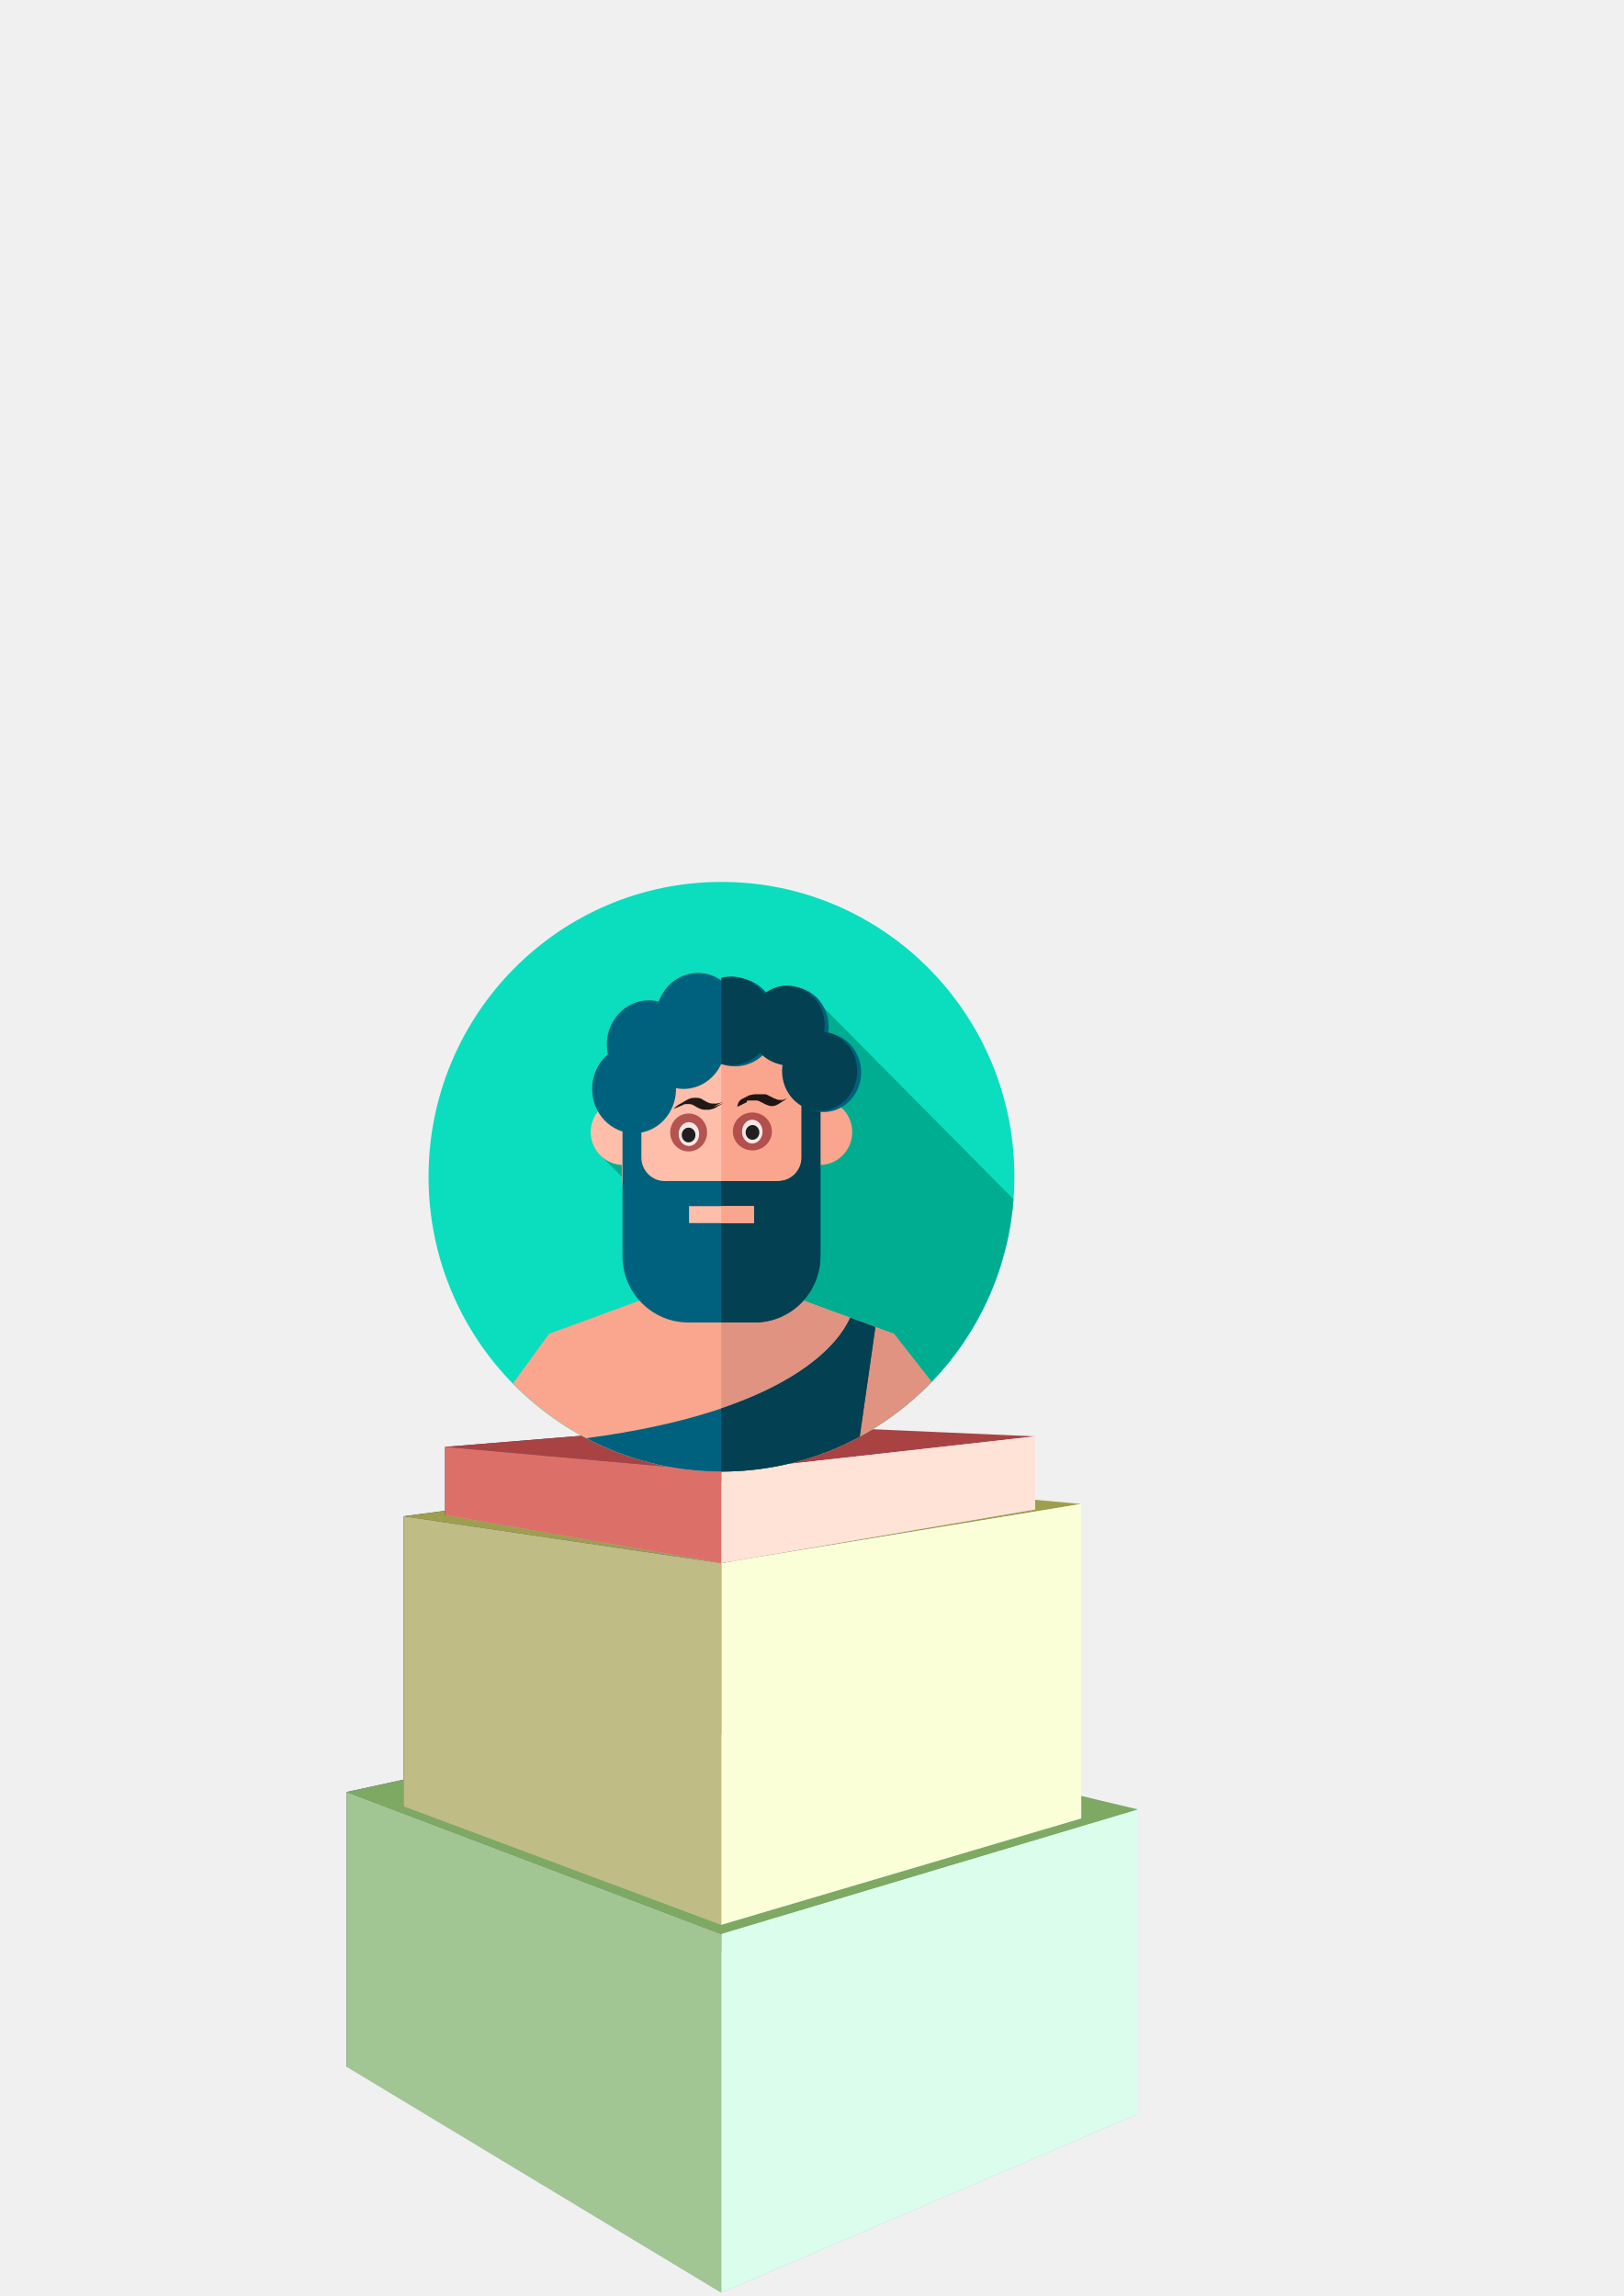
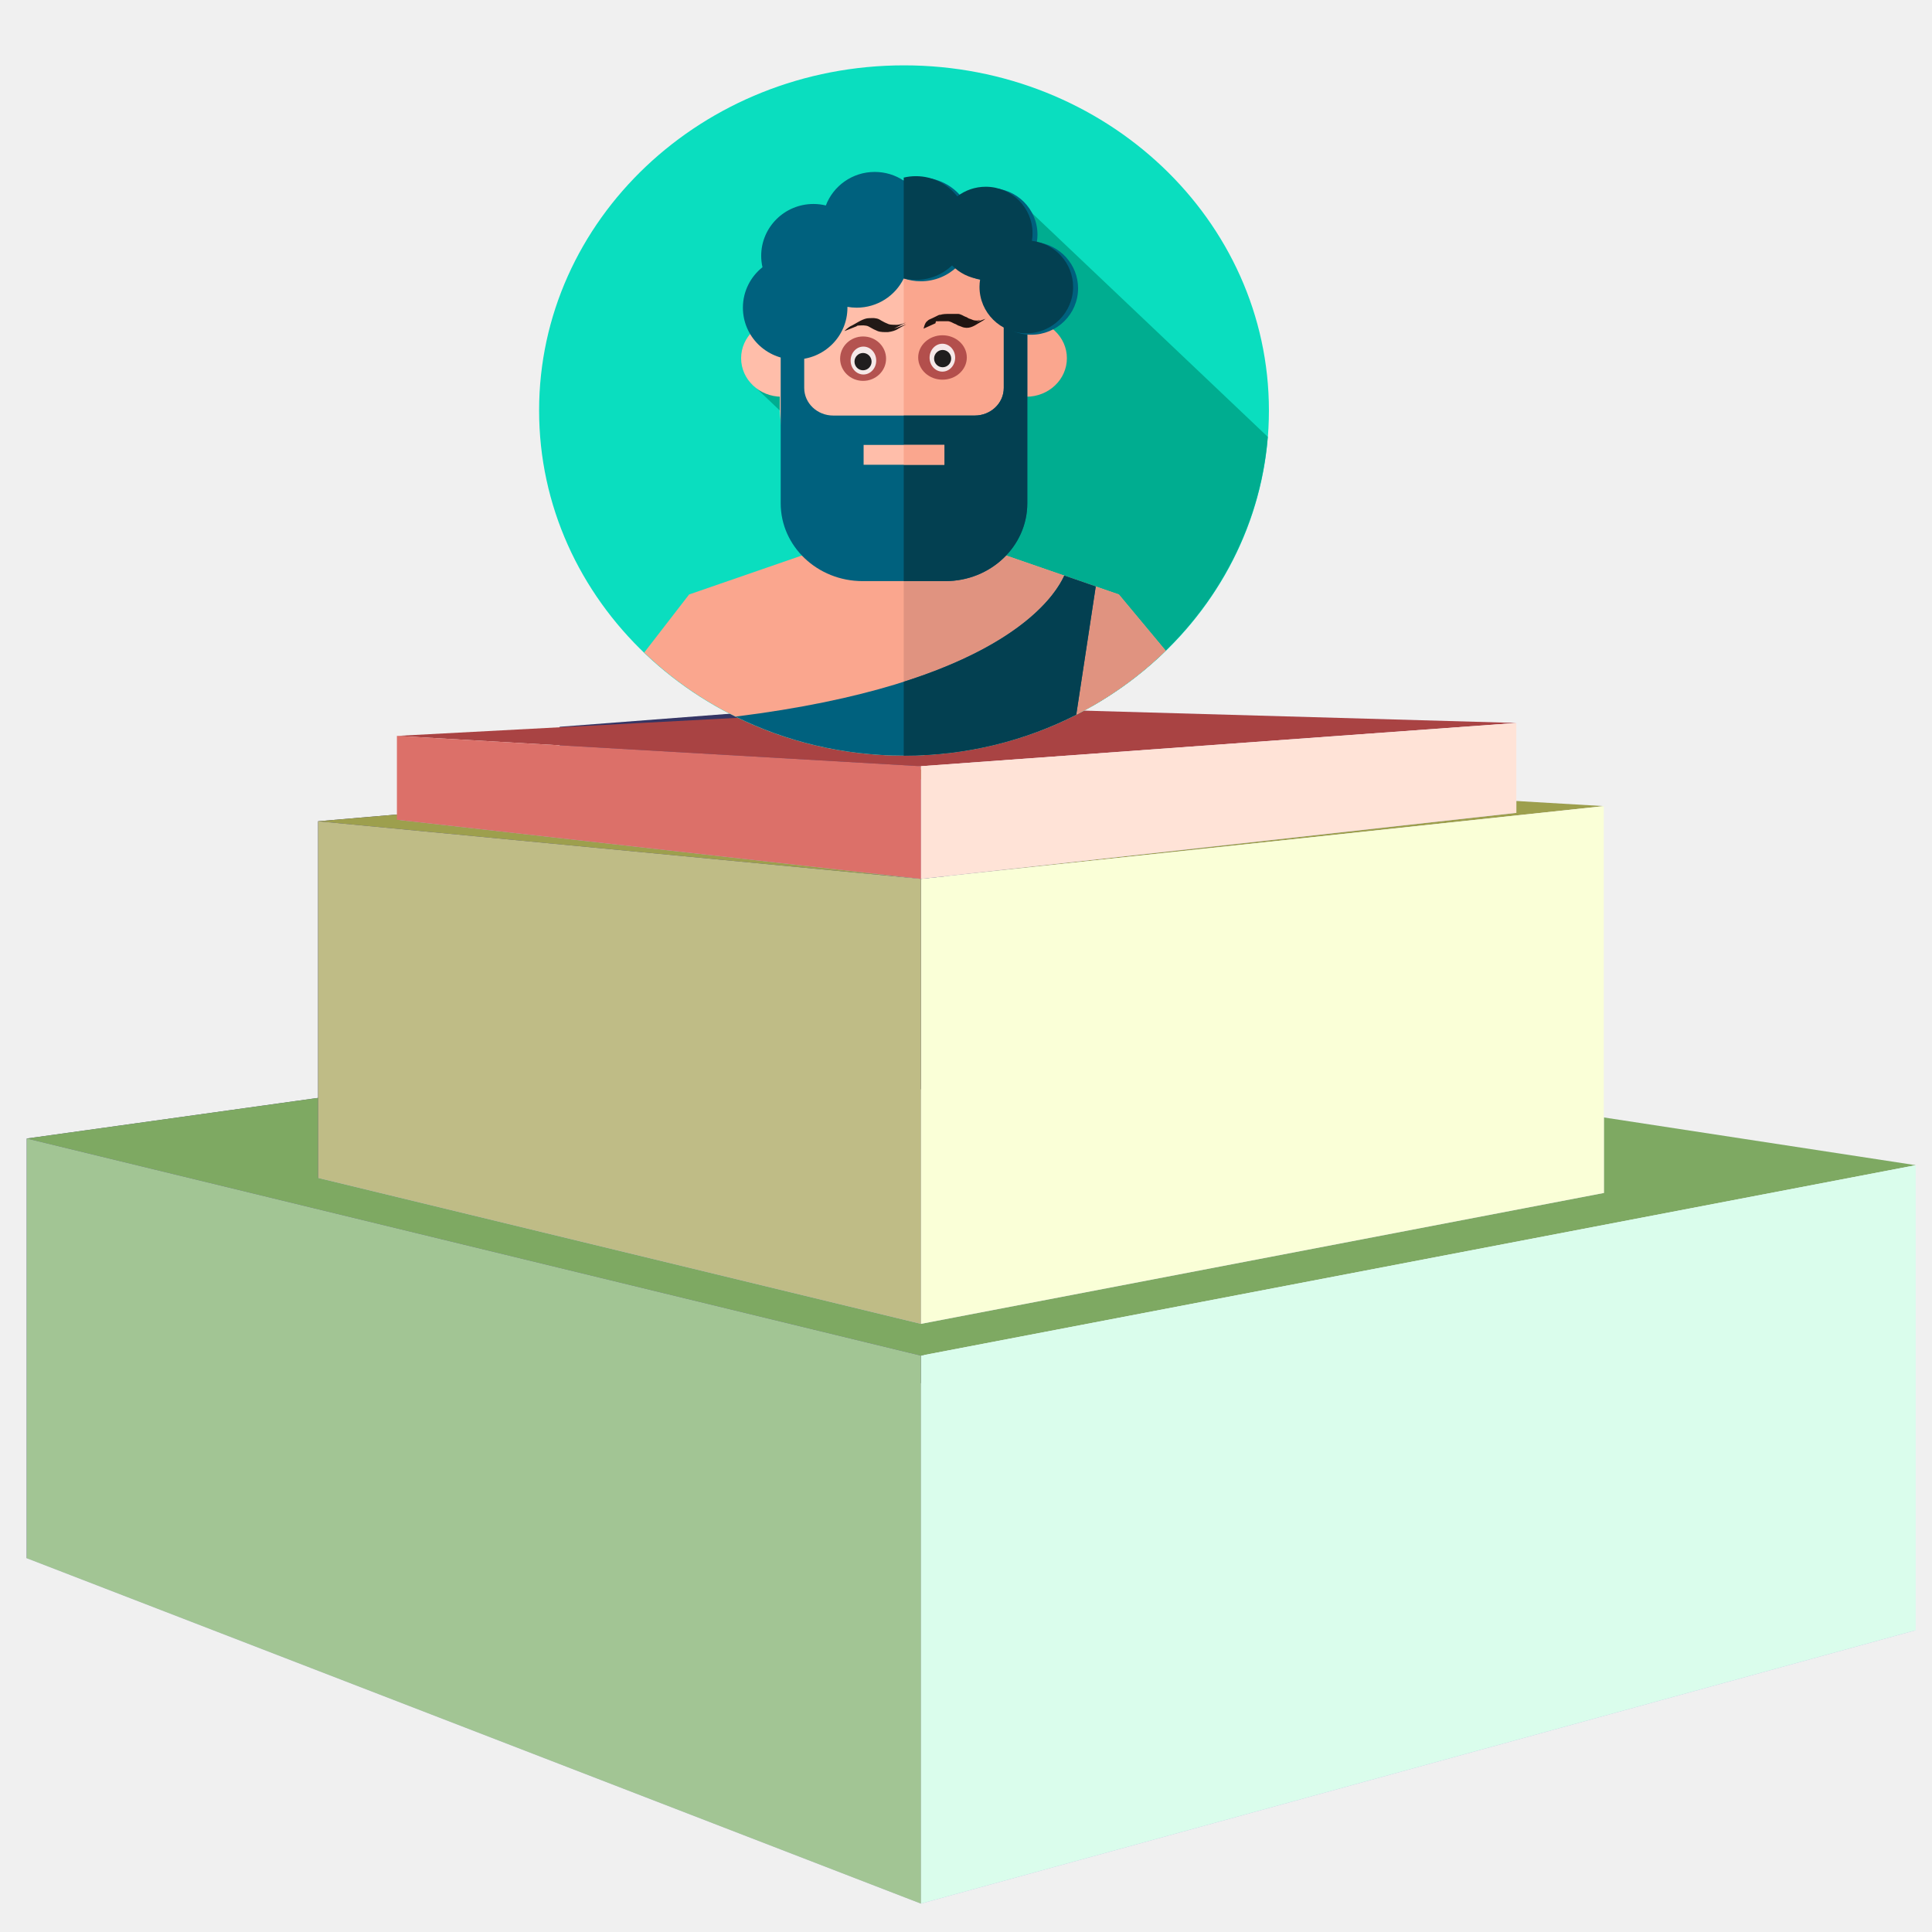
- <svg xmlns="http://www.w3.org/2000/svg" xmlns:ns1="http://www.openswatchbook.org/uri/2009/osb" width="210mm" height="297mm" viewBox="0 0 210 297" version="1.1" id="svg5304">
+ <svg xmlns="http://www.w3.org/2000/svg" xmlns:ns1="http://www.openswatchbook.org/uri/2009/osb" width="680.079" height="680" viewBox="0 0 179.937 179.917" version="1.1" id="svg5304">
  <defs id="defs5298">
    <linearGradient id="linearGradient6431" ns1:paint="solid">
      <stop style="stop-color:#b90a53;stop-opacity:1;" offset="0" id="stop6429" />
    </linearGradient>
  </defs>
-   <g id="layer1">
+   <g id="layer1" transform="translate(0,-117.0834)">
+     <g id="g6587" style="opacity:0.868;fill:#8787be;fill-opacity:1">
+       <path id="path6589" style="fill:#353564;fill-rule:evenodd;stroke:none;stroke-linejoin:round" d="m -254.445,672.555 v 0 l 53.928,-11.745 v 0 z" points="-254.445,672.555 -200.517,660.81 -200.517,660.81 -254.445,672.555 " />
+       <path id="path6597" style="fill:#afafde;fill-rule:evenodd;stroke:none;stroke-linejoin:round" d="m -254.445,672.555 v 0 l 53.928,-11.745 v 0 z" points="-254.445,672.555 -200.517,660.81 -200.517,660.81 -254.445,672.555 " />
+       <path id="path6599" style="fill:#e9e9ff;fill-rule:evenodd;stroke:none;stroke-linejoin:round" d="m -200.517,660.81 v 0 0 z" points="-200.517,660.81 -200.517,660.81 " />
+       <path id="path6591" style="fill:#4d4d9f;fill-rule:evenodd;stroke:none;stroke-linejoin:round" d="m -254.445,672.555 v 0 l 53.928,-11.745 v 0 z" points="-254.445,672.555 -200.517,660.81 -200.517,660.81 -254.445,672.555 " />
+       <path id="path6595" style="fill:#d7d7ff;fill-rule:evenodd;stroke:none;stroke-linejoin:round" d="m -254.445,672.555 v 0 l 53.928,-11.745 v 0 z" points="-254.445,672.555 -200.517,660.81 -200.517,660.81 -254.445,672.555 " />
+       <path id="path6593" style="fill:#8686bf;fill-rule:evenodd;stroke:none;stroke-linejoin:round" d="m -254.445,672.555 v 0 0 z" points="-254.445,672.555 -254.445,672.555 " />
+     </g>
    <g id="g6503" style="opacity:0.868;fill:#8787be;fill-opacity:1">
-       <path id="path6505" style="fill:#353564;fill-rule:evenodd;stroke:none;stroke-linejoin:round" d="M 44.819,231.81 V 267.333 L 93.454,252.472 V 221.218 Z" points="44.819,267.333 93.454,252.472 93.454,221.218 44.819,231.81 " />
-       <path id="path6513" style="fill:#afafde;fill-rule:evenodd;stroke:none;stroke-linejoin:round" d="M 44.819,267.333 93.283,296.57 147.199,273.43 93.454,252.472 Z" points="93.283,296.57 147.199,273.43 93.454,252.472 44.819,267.333 " />
-       <path id="path6515" style="fill:#e9e9ff;fill-rule:evenodd;stroke:none;stroke-linejoin:round" d="m 93.454,221.218 53.746,12.85 V 273.43 L 93.454,252.472 Z" points="147.199,234.068 147.199,273.43 93.454,252.472 93.454,221.218 " />
-       <path id="path6507" style="fill:#6d9f4d;fill-opacity:1;fill-rule:evenodd;stroke:none;stroke-linejoin:round" d="M 44.819,231.81 93.283,250.189 147.199,234.068 93.454,221.218 Z" points="93.283,250.189 147.199,234.068 93.454,221.218 44.819,231.81 " />
-       <path id="path6511" style="fill:#d7ffec;fill-opacity:1;fill-rule:evenodd;stroke:none;stroke-linejoin:round" d="m 93.283,250.189 v 46.381 L 147.199,273.43 v -39.362 z" points="93.283,296.57 147.199,273.43 147.199,234.068 93.283,250.189 " />
-       <path id="path6509" style="fill:#97bf86;fill-opacity:1;fill-rule:evenodd;stroke:none;stroke-linejoin:round" d="m 44.819,231.81 48.464,18.379 v 46.381 L 44.819,267.333 Z" points="93.283,250.189 93.283,296.57 44.819,267.333 44.819,231.81 " />
+       <path id="path6505" style="fill:#353564;fill-rule:evenodd;stroke:none;stroke-width:1.375;stroke-linejoin:round" d="m 2.49,223.12 v 39.087 L 86.065,245.855 v -34.39 z" points="2.49,262.207 86.065,245.855 86.065,211.465 2.49,223.12 " />
+       <path id="path6513" style="fill:#afafde;fill-rule:evenodd;stroke:none;stroke-width:1.375;stroke-linejoin:round" d="M 2.49,262.207 85.772,294.378 178.423,268.916 86.065,245.855 Z" points="85.772,294.378 178.423,268.916 86.065,245.855 2.49,262.207 " />
+       <path id="path6515" style="fill:#e9e9ff;fill-rule:evenodd;stroke:none;stroke-width:1.375;stroke-linejoin:round" d="m 86.065,211.465 92.358,14.139 v 43.311 L 86.065,245.855 Z" points="178.423,225.604 178.423,268.916 86.065,245.855 86.065,211.465 " />
+       <path id="path6507" style="fill:#6d9f4d;fill-opacity:1;fill-rule:evenodd;stroke:none;stroke-width:1.375;stroke-linejoin:round" d="M 2.49,223.12 85.772,243.343 178.423,225.604 86.065,211.465 Z" points="85.772,243.343 178.423,225.604 86.065,211.465 2.49,223.12 " />
+       <path id="path6511" style="fill:#d7ffec;fill-opacity:1;fill-rule:evenodd;stroke:none;stroke-width:1.375;stroke-linejoin:round" d="m 85.772,243.343 v 51.035 l 92.651,-25.462 v -43.311 z" points="85.772,294.378 178.423,268.916 178.423,225.604 85.772,243.343 " />
+       <path id="path6509" style="fill:#97bf86;fill-opacity:1;fill-rule:evenodd;stroke:none;stroke-width:1.375;stroke-linejoin:round" d="m 2.49,223.12 83.281,20.223 v 51.035 L 2.49,262.207 Z" points="85.772,243.343 85.772,294.378 2.49,262.207 2.49,223.12 " />
    </g>
-     <g id="g6587" style="opacity:0.868;fill:#8787be;fill-opacity:1">
-       <path id="path6589" style="fill:#353564;fill-rule:evenodd;stroke:none;stroke-linejoin:round" d="m 93.454,221.218 v 0 l 53.928,-11.745 v 0 z" points="93.454,221.218 147.382,209.473 147.382,209.473 93.454,221.218 " />
-       <path id="path6597" style="fill:#afafde;fill-rule:evenodd;stroke:none;stroke-linejoin:round" d="m 93.454,221.218 0,0 53.928,-11.745 0,0 z" points="93.454,221.218 147.382,209.473 147.382,209.473 93.454,221.218 " />
-       <path id="path6595" style="fill:#d7d7ff;fill-rule:evenodd;stroke:none;stroke-linejoin:round" d="m 93.454,221.218 v 0 l 53.928,-11.745 v 0 z" points="93.454,221.218 147.382,209.473 147.382,209.473 93.454,221.218 " />
-       <path id="path6599" style="fill:#e9e9ff;fill-rule:evenodd;stroke:none;stroke-linejoin:round" d="m 147.382,209.473 0,0 v 0 l 0,0 z" points="147.382,209.473 147.382,209.473 147.382,209.473 147.382,209.473 " />
-       <path id="path6591" style="fill:#4d4d9f;fill-rule:evenodd;stroke:none;stroke-linejoin:round" d="m 93.454,221.218 0,0 53.928,-11.745 0,0 z" points="93.454,221.218 147.382,209.473 147.382,209.473 93.454,221.218 " />
-       <path id="path6593" style="fill:#8686bf;fill-rule:evenodd;stroke:none;stroke-linejoin:round" d="m 93.454,221.218 0,0 v 0 l 0,0 z" points="93.454,221.218 93.454,221.218 93.454,221.218 93.454,221.218 " />
-     </g>
-     <path id="path6715" style="fill:#353564;fill-opacity:1;fill-rule:evenodd;stroke:none;stroke-linejoin:round" d="m 52.185,196.139 v 37.498 l 42.726,-9.674 v -33.466 z" />
-     <path id="path6717" style="fill:#afafde;fill-opacity:1;fill-rule:evenodd;stroke:none;stroke-linejoin:round" d="M 52.185,233.637 93.283,248.983 139.838,235.22 94.911,223.963 Z" />
-     <path id="path6719" style="fill:#e9e9ff;fill-opacity:1;fill-rule:evenodd;stroke:none;stroke-linejoin:round" d="m 94.911,190.497 44.927,4.051 v 40.672 L 94.911,223.963 Z" />
-     <path id="path6721" style="fill:#9d9f4d;fill-opacity:1" d="m 52.185,196.139 41.098,6.058 46.555,-7.649 -44.927,-4.051 z" />
-     <path id="path6723" style="fill:#faffd7;fill-opacity:1" d="m 93.283,202.197 v 46.786 l 46.555,-13.763 v -40.672 z" />
-     <path id="path6725" style="fill:#bfbc86;fill-opacity:1" d="m 52.185,196.139 41.098,6.058 v 46.786 L 52.185,233.637 Z" />
-     <path id="path7015" style="fill:#353564;fill-opacity:1;fill-rule:evenodd;stroke:none;stroke-width:1.616;stroke-linejoin:round" d="m 57.56,187.164 v 8.816 l 37.509,-4.46 v -7.419 z" />
-     <path id="path7017" style="fill:#afafde;fill-opacity:1;fill-rule:evenodd;stroke:none;stroke-width:1.616;stroke-linejoin:round" d="m 57.56,195.98 35.723,6.217 40.587,-6.939 -38.801,-3.739 z" />
-     <path id="path7019" style="fill:#e9e9ff;fill-opacity:1;fill-rule:evenodd;stroke:none;stroke-width:1.616;stroke-linejoin:round" d="m 95.069,184.1 38.801,1.704 v 9.454 l -38.801,-3.739 z" />
-     <path id="path7021" style="fill:#a94343;fill-opacity:1;fill-rule:evenodd;stroke:none;stroke-width:1.616;stroke-linejoin:round" d="m 57.56,187.164 35.723,3.188 40.587,-4.548 -38.801,-1.704 z" />
-     <path id="path7023" style="fill:#ffe3d7;fill-opacity:1;fill-rule:evenodd;stroke:none;stroke-width:1.616;stroke-linejoin:round" d="m 93.283,190.352 v 11.845 l 40.587,-6.939 v -9.454 z" />
-     <path id="path7025" style="fill:#dc7069;fill-opacity:1;fill-rule:evenodd;stroke:none;stroke-width:1.616;stroke-linejoin:round" d="m 57.56,187.164 35.723,3.188 v 11.845 l -35.723,-6.217 z" />
-     <path d="m 131.196,152.216 c 0,21.062 -16.961,38.135 -37.885,38.135 -20.923,0 -37.885,-17.073 -37.885,-38.135 0,-21.062 16.961,-38.135 37.885,-38.135 20.923,0 37.885,17.073 37.885,38.135 z m 0,0" id="path2" style="fill:#0adebf;stroke-width:0.148" />
-     <path d="m 105.439,129.233 -28.135,19.84 35.482,35.84 c 10.218,-6.198 17.304,-17.124 18.291,-29.784 z m 0,0" id="path4" style="fill:#00ad90;stroke-width:0.149" />
-     <path d="m 120.478,178.751 -4.86,-6.206 -15.085,-5.549 c -1.391,-0.512 -2.317,-1.848 -2.317,-3.344 v -3.3 h -9.811 v 3.3 c 0,1.496 -0.926,2.832 -2.317,3.344 l -15.085,5.549 -4.659,6.414 c 6.869,7.033 16.413,11.393 26.967,11.393 10.657,0 20.284,-4.447 27.167,-11.601 z m 0,0" id="path6" style="fill:#faa68e;stroke-width:0.149" />
-     <path d="m 115.619,172.545 -15.085,-5.549 c -1.391,-0.512 -2.317,-1.848 -2.317,-3.344 v -3.3 h -4.934 v 30 c 0.009,0 0.019,8e-4 0.028,8e-4 10.657,0 20.284,-4.447 27.168,-11.601 z m 0,0" id="path8" style="fill:#e09380;stroke-width:0.149" />
-     <path d="m 93.311,190.352 c 6.469,0 12.556,-1.641 17.883,-4.528 l 2.023,-14.162 -3.267,-1.202 c -1.177,2.755 -7.085,12.002 -34.126,15.578 5.232,2.755 11.178,4.314 17.486,4.314 z m 0,0" id="path10" style="fill:#00617e;stroke-width:0.149" />
-     <path d="m 109.951,170.46 c -0.862,2.019 -4.267,7.525 -16.668,11.73 v 8.161 h 0.028 c 6.469,0 12.556,-1.641 17.883,-4.528 l 2.023,-14.162 z m 0,0" id="path12" style="fill:#034051;stroke-width:0.149" />
-     <path d="m 84.827,146.439 c 0,2.351 -1.886,4.256 -4.214,4.256 -2.327,0 -4.213,-1.905 -4.213,-4.256 0,-2.35 1.886,-4.256 4.213,-4.256 2.327,0 4.214,1.905 4.214,4.256 z m 0,0" id="path14" style="fill:#ffbeaa;stroke-width:0.149" />
-     <path d="m 110.222,146.439 c 0,2.351 -1.886,4.256 -4.213,4.256 -2.327,0 -4.214,-1.905 -4.214,-4.256 0,-2.35 1.886,-4.256 4.214,-4.256 2.327,0 4.213,1.905 4.213,4.256 z m 0,0" id="path16" style="fill:#faa68e;stroke-width:0.149" />
-     <path d="m 98.428,163.103 -2.813,1.46 c -1.756,0.911 -3.838,0.911 -5.593,0 l -2.813,-1.46 c -4.17,-2.164 -6.791,-6.501 -6.791,-11.236 V 140.789 c 0,-6.918 5.552,-12.527 12.401,-12.527 6.848,0 12.401,5.609 12.401,12.527 v 11.078 c 0,4.735 -2.622,9.072 -6.791,11.236 z m 0,0" id="path18" style="fill:#ffbeaa;stroke-width:0.149" />
-     <path d="m 93.311,127.533 c -0.009,0 -0.019,6.1e-4 -0.028,6.1e-4 v 36.982 c 0.969,0.005 1.938,-0.222 2.825,-0.682 l 2.813,-1.46 c 4.17,-2.164 6.791,-6.501 6.791,-11.236 v -11.078 c 0,-6.918 -5.552,-12.527 -12.401,-12.527 z m 0,0" id="path20" style="fill:#faa68e;stroke-width:0.149" />
-     <path d="m 82.952,149.728 v -7.544 h -2.442 v 20.29 c 0,4.747 3.81,8.595 8.509,8.595 h 8.584 c 4.699,0 8.509,-3.848 8.509,-8.595 v -20.29 h -2.442 v 7.544 c 0,1.683 -1.351,3.048 -3.018,3.048 H 85.969 c -1.666,0 -3.017,-1.365 -3.017,-3.048 z m 0,0" id="path22" style="fill:#00617e;stroke-width:0.149" />
-     <path d="m 103.67,142.184 v 7.544 c 0,1.683 -1.351,3.048 -3.018,3.048 h -7.37 v 18.292 h 4.321 c 4.699,0 8.509,-3.848 8.509,-8.595 v -20.29 z m 0,0" id="path24" style="fill:#034051;stroke-width:0.149" />
-     <path d="m 89.118,156.02 h 8.386 v 2.193 h -8.386 z m 0,0" id="path26" style="fill:#ffbeaa;stroke-width:0.149" />
-     <path d="m 93.283,156.02 h 4.222 v 2.193 h -4.222 z m 0,0" id="path28" style="fill:#faa68e;stroke-width:0.149" />
-     <path d="m 107.101,133.626 c 0.043,-0.275 0.067,-0.557 0.067,-0.845 0,-2.833 -2.175,-5.13 -4.859,-5.13 -1.113,0 -2.138,0.396 -2.957,1.06 -0.992,-1.355 -2.546,-2.229 -4.294,-2.229 -0.63,0 -1.234,0.114 -1.797,0.323 -0.857,-0.599 -1.884,-0.948 -2.989,-0.948 -2.322,0 -4.302,1.54 -5.077,3.705 -0.413,-0.106 -0.843,-0.163 -1.287,-0.163 -2.997,0 -5.426,2.565 -5.426,5.729 0,0.433 0.047,0.855 0.134,1.26 -1.239,1.05 -2.033,2.661 -2.033,4.469 0,3.164 2.429,5.729 5.426,5.729 2.997,0 5.426,-2.565 5.426,-5.729 0,-0.03 -0.002,-0.061 -0.002,-0.092 0.313,0.059 0.635,0.092 0.964,0.092 2.149,0 4.005,-1.318 4.884,-3.231 0.557,0.203 1.153,0.315 1.775,0.315 1.458,0 2.781,-0.608 3.756,-1.596 0.758,0.828 1.776,1.387 2.916,1.53 -0.043,0.274 -0.067,0.556 -0.067,0.844 0,2.833 2.176,5.13 4.859,5.13 2.683,0 4.859,-2.297 4.859,-5.13 0,-2.626 -1.87,-4.79 -4.28,-5.092 z m 0,0" id="path30" style="fill:#00617e;stroke-width:0.149" />
-     <path d="m 106.588,133.469 c 0.043,-0.275 0.067,-0.557 0.067,-0.845 0,-2.833 -2.175,-5.13 -4.859,-5.13 -1.113,0 -2.138,0.396 -2.957,1.06 -0.992,-1.355 -2.546,-2.229 -4.294,-2.229 -0.435,0 -0.857,0.056 -1.262,0.158 v 11.142 c 0.405,0.103 0.827,0.158 1.262,0.158 1.458,0 2.781,-0.608 3.756,-1.597 0.758,0.829 1.776,1.387 2.916,1.53 -0.043,0.275 -0.067,0.557 -0.067,0.845 0,2.833 2.176,5.13 4.859,5.13 2.683,0 4.859,-2.297 4.859,-5.13 0,-2.626 -1.87,-4.79 -4.28,-5.093 z m 0,0" id="path32" style="fill:#034051;stroke-width:0.149" />
-     <ellipse style="opacity:0.868;fill:#a94343;fill-opacity:1;stroke-width:0.222" id="path7182" cx="89.064" cy="146.49" rx="2.385" ry="2.453" />
-     <ellipse style="opacity:0.868;fill:#ffffff;fill-opacity:1;stroke-width:0.265" id="path7198" cx="89.098" cy="146.698" rx="1.328" ry="1.541" />
-     <ellipse style="opacity:0.868;fill:#000000;fill-opacity:1;stroke-width:0.489" id="path7200" cx="89.058" cy="146.818" rx="0.888" ry="0.954" />
-     <ellipse style="opacity:0.868;fill:#a94343;fill-opacity:1;stroke-width:0.229" id="path7182-0" cx="97.308" cy="146.359" rx="2.524" ry="2.453" />
-     <ellipse style="opacity:0.868;fill:#ffffff;fill-opacity:1;stroke-width:0.265" id="path7198-4" cx="97.295" cy="146.381" rx="1.328" ry="1.541" />
-     <path style="opacity:0.868;fill:#000000;fill-opacity:1;stroke-width:0.265" id="path7289" d="m 87.124,143.448 c 0.179,-0.215 0.394,-0.39 0.627,-0.542 0.426,-0.191 1.121,-0.752 1.717,-0.871 0.175,-0.026 0.353,-0.026 0.53,-0.027 0.179,-0.019 0.347,0.018 0.52,0.054 0.165,0.043 0.302,0.135 0.441,0.228 0.12,0.069 0.237,0.139 0.36,0.205 0.129,0.062 0.256,0.127 0.39,0.181 0.164,0.057 0.338,0.066 0.51,0.073 0.183,-0.003 0.369,0.022 0.548,-0.015 0.18,-0.038 0.369,-0.072 0.535,-0.153 0.471,-0.197 0.101,-0.046 -1.039,0.601 0,0 1.284,-0.493 1.284,-0.493 v 0 c -1.272,0.723 -0.801,0.537 -1.325,0.74 -0.182,0.053 -0.365,0.107 -0.554,0.125 -0.187,0.009 -0.375,0.004 -0.563,-0.005 -0.183,-0.014 -0.367,-0.037 -0.538,-0.11 -0.136,-0.059 -0.269,-0.123 -0.4,-0.192 -0.122,-0.071 -0.247,-0.138 -0.365,-0.215 -0.126,-0.086 -0.259,-0.156 -0.411,-0.184 -0.166,-0.034 -0.332,-0.039 -0.502,-0.031 -0.171,0.004 -0.345,0.008 -0.511,0.054 -0.501,0.161 -1.356,0.671 0.649,-0.457 -0.239,0.132 -0.456,0.293 -0.639,0.497 0,0 -1.264,0.537 -1.264,0.537 z" />
-     <path style="opacity:0.868;fill:#000000;fill-opacity:1;stroke-width:0.265" id="path7291" d="m 95.338,143.176 c 0.065,-0.254 0.123,-0.513 0.275,-0.73 0.405,-0.4 0.117,-0.127 1.322,-0.783 0.027,-0.015 0.154,-0.019 0.182,-0.024 0.052,-0.01 0.101,-0.031 0.151,-0.044 0.165,-0.038 0.335,-0.042 0.504,-0.046 0.184,-0.003 0.367,-0.002 0.551,-0.002 0.185,2.6e-4 0.37,5.3e-4 0.556,5.3e-4 0.172,-0.019 0.311,0.071 0.463,0.13 0.12,0.067 0.237,0.143 0.366,0.192 0.141,0.028 0.23,0.144 0.364,0.192 0.138,0.037 0.269,0.098 0.399,0.158 0.144,0.055 0.3,0.06 0.452,0.067 0.095,-0.036 0.203,-0.034 0.299,-0.062 0.023,-0.007 0.043,-0.02 0.065,-0.03 -0.376,0.211 -0.752,0.423 -1.128,0.634 0.112,-0.071 0.227,-0.138 0.328,-0.224 0.018,-0.014 0.037,-0.028 0.055,-0.043 0,0 1.285,-0.495 1.285,-0.495 v 0 c -0.02,0.009 -0.041,0.018 -0.061,0.026 -0.11,0.077 -0.202,0.176 -0.323,0.239 -0.507,0.288 -1.014,0.768 -1.635,0.755 -0.166,-0.013 -0.332,-0.033 -0.484,-0.107 -0.129,-0.06 -0.265,-0.105 -0.398,-0.156 -0.123,-0.063 -0.226,-0.158 -0.363,-0.191 -0.123,-0.06 -0.241,-0.129 -0.364,-0.189 -0.139,-0.06 -0.274,-0.104 -0.43,-0.088 -0.185,-1.5e-4 -0.37,-5.3e-4 -0.556,-5.3e-4 -0.183,0 -0.365,-5.3e-4 -0.548,0.007 -0.164,0.009 -0.329,0.024 -0.487,0.071 -0.079,0.02 -0.162,0.029 -0.24,0.055 -0.026,0.009 -0.101,0.047 -0.077,0.032 0.975,-0.584 1.486,-0.838 1.017,-0.603 -0.195,0.167 -0.251,0.427 -0.302,0.669 0,0 -1.238,0.593 -1.238,0.593 z" />
-     <ellipse style="opacity:0.868;fill:#000000;fill-opacity:1;stroke-width:0.489" id="path7200-9" cx="97.322" cy="146.484" rx="0.888" ry="0.954" />
+     <path id="path6715" style="fill:#353564;fill-opacity:1;fill-rule:evenodd;stroke:none;stroke-width:1.1;stroke-linejoin:round" d="m 29.623,193.571 v 33.217 l 58.373,-8.57 v -29.645 z" />
+     <path id="path6717" style="fill:#afafde;fill-opacity:1;fill-rule:evenodd;stroke:none;stroke-width:1.1;stroke-linejoin:round" d="m 29.623,226.788 56.148,13.594 63.605,-12.191 -61.381,-9.972 z" />
+     <path id="path6719" style="fill:#e9e9ff;fill-opacity:1;fill-rule:evenodd;stroke:none;stroke-width:1.1;stroke-linejoin:round" d="m 87.996,188.573 61.381,3.589 v 36.029 l -61.381,-9.972 z" />
+     <path id="path6721" style="fill:#9d9f4d;fill-opacity:1;stroke-width:1.1" d="m 29.623,193.571 56.148,5.366 63.605,-6.776 -61.381,-3.589 z" />
+     <path id="path6723" style="fill:#faffd7;fill-opacity:1;stroke-width:1.1" d="m 85.772,198.938 v 41.444 l 63.605,-12.191 v -36.029 z" />
+     <path id="path6725" style="fill:#bfbc86;fill-opacity:1;stroke-width:1.1" d="m 29.623,193.571 56.148,5.366 v 41.444 l -56.148,-13.594 z" />
+     <path id="path7015" style="fill:#353564;fill-opacity:1;fill-rule:evenodd;stroke:none;stroke-width:1.405;stroke-linejoin:round" d="m 52.122,184.773 v 7.431 l 33.649,-3.76 v -6.254 z" />
+     <path id="path7017" style="fill:#afafde;fill-opacity:1;fill-rule:evenodd;stroke:none;stroke-width:1.777;stroke-linejoin:round" d="m 36.966,193.43 48.805,5.508 55.451,-6.147 -53.01,-3.312 z" />
+     <path id="path7019" style="fill:#e9e9ff;fill-opacity:1;fill-rule:evenodd;stroke:none;stroke-width:1.777;stroke-linejoin:round" d="m 88.212,182.907 53.01,1.509 v 8.375 l -53.01,-3.312 z" />
+     <path id="path7021" style="fill:#a94343;fill-opacity:1;fill-rule:evenodd;stroke:none;stroke-width:1.777;stroke-linejoin:round" d="m 36.966,185.621 48.805,2.824 55.451,-4.029 -53.01,-1.509 z" />
+     <path id="path7023" style="fill:#ffe3d7;fill-opacity:1;fill-rule:evenodd;stroke:none;stroke-width:1.777;stroke-linejoin:round" d="m 85.772,188.444 v 10.493 l 55.451,-6.147 v -8.375 z" />
+     <path id="path7025" style="fill:#dc7069;fill-opacity:1;fill-rule:evenodd;stroke:none;stroke-width:1.777;stroke-linejoin:round" d="m 36.966,185.621 48.805,2.824 v 10.493 l -48.805,-5.508 z" />
+     <path d="m 118.181,155.315 c 0,17.754 -15.216,32.145 -33.986,32.145 -18.77,0 -33.986,-14.392 -33.986,-32.145 0,-17.754 15.216,-32.145 33.986,-32.145 18.77,0 33.986,14.392 33.986,32.145 z m 0,0" id="path2" style="fill:#0adebf;stroke-width:0.129" />
+     <path d="m 95.075,135.941 -25.24,16.724 31.831,30.211 c 9.167,-5.224 15.524,-14.434 16.409,-25.106 z m 0,0" id="path4" style="fill:#00ad90;stroke-width:0.129" />
+     <path d="m 108.566,177.682 -4.36,-5.232 -13.533,-4.677 c -1.248,-0.432 -2.079,-1.558 -2.079,-2.819 v -2.782 h -8.802 v 2.782 c 0,1.261 -0.83,2.387 -2.079,2.819 l -13.533,4.677 -4.18,5.407 c 6.162,5.928 14.724,9.603 24.192,9.603 9.56,0 18.197,-3.748 24.372,-9.779 z m 0,0" id="path6" style="fill:#faa68e;stroke-width:0.129" />
+     <path d="m 104.207,172.45 -13.533,-4.677 c -1.248,-0.432 -2.079,-1.558 -2.079,-2.819 v -2.782 h -4.426 v 25.288 c 0.008,0 0.017,7.9e-4 0.025,7.9e-4 9.56,0 18.197,-3.748 24.372,-9.779 z m 0,0" id="path8" style="fill:#e09380;stroke-width:0.129" />
+     <path d="m 84.195,187.46 c 5.803,0 11.264,-1.383 16.043,-3.817 l 1.815,-11.937 -2.931,-1.013 c -1.056,2.323 -6.356,10.117 -30.615,13.131 4.693,2.322 10.028,3.636 15.687,3.636 z m 0,0" id="path10" style="fill:#00617e;stroke-width:0.129" />
+     <path d="m 99.122,170.693 c -0.774,1.702 -3.828,6.343 -14.953,9.888 v 6.88 h 0.025 c 5.803,0 11.264,-1.383 16.043,-3.817 l 1.815,-11.937 z m 0,0" id="path12" style="fill:#034051;stroke-width:0.129" />
+     <path d="m 76.583,150.445 c 0,1.982 -1.692,3.588 -3.78,3.588 -2.087,0 -3.779,-1.606 -3.779,-3.588 0,-1.981 1.692,-3.587 3.779,-3.587 2.088,0 3.78,1.606 3.78,3.587 z m 0,0" id="path14" style="fill:#ffbeaa;stroke-width:0.129" />
+     <path d="m 99.366,150.445 c 0,1.982 -1.692,3.588 -3.78,3.588 -2.088,0 -3.78,-1.606 -3.78,-3.588 0,-1.981 1.692,-3.587 3.78,-3.587 2.087,0 3.78,1.606 3.78,3.587 z m 0,0" id="path16" style="fill:#faa68e;stroke-width:0.129" />
+     <path d="m 88.785,164.491 -2.524,1.231 c -1.575,0.768 -3.443,0.768 -5.017,0 l -2.524,-1.231 c -3.741,-1.824 -6.092,-5.48 -6.092,-9.471 v -9.338 c 0,-5.832 4.981,-10.559 11.125,-10.559 6.144,0 11.125,4.728 11.125,10.559 v 9.338 c 0,3.991 -2.352,7.647 -6.092,9.471 z m 0,0" id="path18" style="fill:#ffbeaa;stroke-width:0.129" />
+     <path d="m 84.195,134.509 c -0.008,0 -0.017,5e-4 -0.025,5e-4 v 31.173 c 0.869,0.003 1.739,-0.187 2.534,-0.575 l 2.524,-1.231 c 3.741,-1.824 6.092,-5.48 6.092,-9.471 v -9.338 c 0,-5.832 -4.981,-10.559 -11.125,-10.559 z m 0,0" id="path20" style="fill:#faa68e;stroke-width:0.129" />
+     <path d="m 74.901,153.217 v -6.359 h -2.191 v 17.103 c 0,4.001 3.418,7.245 7.633,7.245 h 7.701 c 4.216,0 7.633,-3.244 7.633,-7.245 v -17.103 h -2.191 v 6.359 c 0,1.419 -1.212,2.569 -2.707,2.569 H 77.608 c -1.495,0 -2.707,-1.15 -2.707,-2.569 z m 0,0" id="path22" style="fill:#00617e;stroke-width:0.129" />
+     <path d="m 93.488,146.858 v 6.359 c 0,1.419 -1.212,2.569 -2.707,2.569 h -6.612 v 15.419 h 3.876 c 4.216,0 7.633,-3.244 7.633,-7.245 v -17.103 z m 0,0" id="path24" style="fill:#034051;stroke-width:0.129" />
+     <path d="m 80.433,158.521 h 7.523 v 1.848 h -7.523 z m 0,0" id="path26" style="fill:#ffbeaa;stroke-width:0.129" />
+     <path d="m 84.169,158.521 h 3.787 v 1.848 h -3.787 z m 0,0" id="path28" style="fill:#faa68e;stroke-width:0.129" />
+     <path d="m 96.566,139.644 c 0.038,-0.232 0.06,-0.47 0.06,-0.712 0,-2.388 -1.951,-4.324 -4.359,-4.324 -0.998,0 -1.918,0.334 -2.653,0.894 -0.89,-1.142 -2.284,-1.879 -3.852,-1.879 -0.565,0 -1.107,0.097 -1.612,0.272 -0.769,-0.504 -1.69,-0.799 -2.681,-0.799 -2.083,0 -3.859,1.298 -4.554,3.123 -0.37,-0.09 -0.757,-0.138 -1.154,-0.138 -2.688,0 -4.868,2.162 -4.868,4.829 0,0.365 0.043,0.721 0.12,1.062 -1.111,0.885 -1.823,2.243 -1.823,3.767 0,2.667 2.179,4.829 4.868,4.829 2.688,0 4.868,-2.162 4.868,-4.829 0,-0.026 -0.002,-0.052 -0.002,-0.077 0.281,0.05 0.569,0.077 0.865,0.077 1.928,0 3.593,-1.111 4.382,-2.724 0.499,0.171 1.035,0.265 1.593,0.265 1.308,0 2.495,-0.513 3.369,-1.346 0.68,0.698 1.594,1.169 2.616,1.29 -0.039,0.231 -0.06,0.469 -0.06,0.712 0,2.388 1.952,4.324 4.359,4.324 2.407,0 4.359,-1.936 4.359,-4.324 0,-2.213 -1.678,-4.038 -3.84,-4.292 z m 0,0" id="path30" style="fill:#00617e;stroke-width:0.129" />
+     <path d="m 96.105,139.512 c 0.038,-0.232 0.06,-0.47 0.06,-0.712 0,-2.388 -1.951,-4.324 -4.359,-4.324 -0.998,0 -1.918,0.334 -2.653,0.894 -0.89,-1.142 -2.284,-1.879 -3.852,-1.879 -0.39,0 -0.769,0.047 -1.132,0.133 v 9.392 c 0.364,0.087 0.742,0.133 1.132,0.133 1.308,0 2.495,-0.513 3.369,-1.346 0.68,0.698 1.594,1.169 2.616,1.29 -0.039,0.232 -0.06,0.47 -0.06,0.712 0,2.388 1.952,4.324 4.359,4.324 2.407,0 4.359,-1.936 4.359,-4.324 0,-2.214 -1.678,-4.038 -3.84,-4.293 z m 0,0" id="path32" style="fill:#034051;stroke-width:0.129" />
+     <ellipse style="opacity:0.868;fill:#a94343;fill-opacity:1;stroke-width:0.193" id="path7182" cx="80.385" cy="150.488" rx="2.14" ry="2.068" />
+     <ellipse style="opacity:0.868;fill:#ffffff;fill-opacity:1;stroke-width:0.23" id="path7198" cx="80.415" cy="150.663" rx="1.192" ry="1.299" />
+     <ellipse style="opacity:0.868;fill:#000000;fill-opacity:1;stroke-width:0.425" id="path7200" cx="80.379" cy="150.764" rx="0.796" ry="0.805" />
+     <ellipse style="opacity:0.868;fill:#a94343;fill-opacity:1;stroke-width:0.199" id="path7182-0" cx="87.78" cy="150.377" rx="2.265" ry="2.068" />
+     <ellipse style="opacity:0.868;fill:#ffffff;fill-opacity:1;stroke-width:0.23" id="path7198-4" cx="87.768" cy="150.396" rx="1.192" ry="1.299" />
+     <path style="opacity:0.868;fill:#000000;fill-opacity:1;stroke-width:0.23" id="path7289" d="m 78.644,147.923 c 0.161,-0.181 0.354,-0.328 0.563,-0.457 0.382,-0.161 1.005,-0.634 1.54,-0.734 0.157,-0.022 0.317,-0.022 0.475,-0.023 0.161,-0.015 0.311,0.015 0.467,0.045 0.148,0.036 0.271,0.114 0.396,0.192 0.107,0.058 0.213,0.117 0.323,0.173 0.115,0.052 0.23,0.107 0.349,0.152 0.147,0.048 0.303,0.055 0.457,0.061 0.164,-0.002 0.331,0.018 0.492,-0.012 0.161,-0.032 0.331,-0.06 0.48,-0.129 0.423,-0.166 0.091,-0.039 -0.932,0.507 0,0 1.152,-0.416 1.152,-0.416 v 0 c -1.141,0.61 -0.719,0.453 -1.189,0.624 -0.163,0.045 -0.327,0.09 -0.497,0.105 -0.168,0.008 -0.337,0.003 -0.505,-0.003 -0.164,-0.012 -0.329,-0.031 -0.482,-0.093 -0.122,-0.05 -0.241,-0.104 -0.359,-0.162 -0.11,-0.06 -0.221,-0.116 -0.328,-0.181 -0.113,-0.072 -0.232,-0.131 -0.368,-0.155 -0.149,-0.028 -0.298,-0.033 -0.45,-0.026 -0.154,0.003 -0.309,0.006 -0.459,0.045 -0.45,0.136 -1.216,0.566 0.582,-0.385 -0.214,0.111 -0.409,0.247 -0.573,0.419 0,0 -1.134,0.453 -1.134,0.453 z" />
+     <path style="opacity:0.868;fill:#000000;fill-opacity:1;stroke-width:0.23" id="path7291" d="m 86.013,147.694 c 0.059,-0.214 0.111,-0.433 0.247,-0.616 0.363,-0.337 0.105,-0.107 1.186,-0.66 0.025,-0.012 0.138,-0.015 0.163,-0.02 0.046,-0.008 0.09,-0.026 0.136,-0.037 0.148,-0.032 0.301,-0.035 0.452,-0.039 0.165,-0.002 0.329,-0.002 0.494,-0.002 0.166,2.2e-4 0.332,4.5e-4 0.498,4.5e-4 0.154,-0.017 0.279,0.06 0.415,0.109 0.107,0.056 0.213,0.12 0.328,0.162 0.127,0.024 0.206,0.121 0.326,0.162 0.124,0.032 0.241,0.083 0.358,0.133 0.129,0.047 0.269,0.051 0.406,0.056 0.086,-0.03 0.182,-0.029 0.268,-0.053 0.02,-0.005 0.039,-0.017 0.058,-0.025 -0.337,0.178 -0.675,0.356 -1.012,0.535 0.101,-0.059 0.204,-0.116 0.295,-0.189 0.017,-0.012 0.033,-0.024 0.049,-0.036 0,0 1.152,-0.417 1.152,-0.417 v 0 c -0.018,0.008 -0.037,0.015 -0.055,0.022 -0.099,0.065 -0.181,0.149 -0.29,0.201 -0.455,0.242 -0.909,0.648 -1.467,0.637 -0.149,-0.012 -0.298,-0.028 -0.434,-0.09 -0.116,-0.051 -0.237,-0.088 -0.357,-0.132 -0.11,-0.053 -0.203,-0.133 -0.326,-0.161 -0.11,-0.051 -0.216,-0.109 -0.326,-0.159 -0.125,-0.051 -0.246,-0.088 -0.385,-0.074 -0.166,-1.2e-4 -0.332,-4.5e-4 -0.498,-4.5e-4 -0.164,0 -0.328,-4.2e-4 -0.491,0.005 -0.147,0.008 -0.295,0.02 -0.437,0.059 -0.071,0.017 -0.146,0.024 -0.215,0.046 -0.024,0.008 -0.091,0.039 -0.069,0.027 0.874,-0.492 1.333,-0.707 0.912,-0.509 -0.175,0.141 -0.225,0.36 -0.271,0.564 0,0 -1.111,0.5 -1.111,0.5 z" />
+     <ellipse style="opacity:0.868;fill:#000000;fill-opacity:1;stroke-width:0.425" id="path7200-9" cx="87.793" cy="150.482" rx="0.796" ry="0.805" />
  </g>
</svg>
